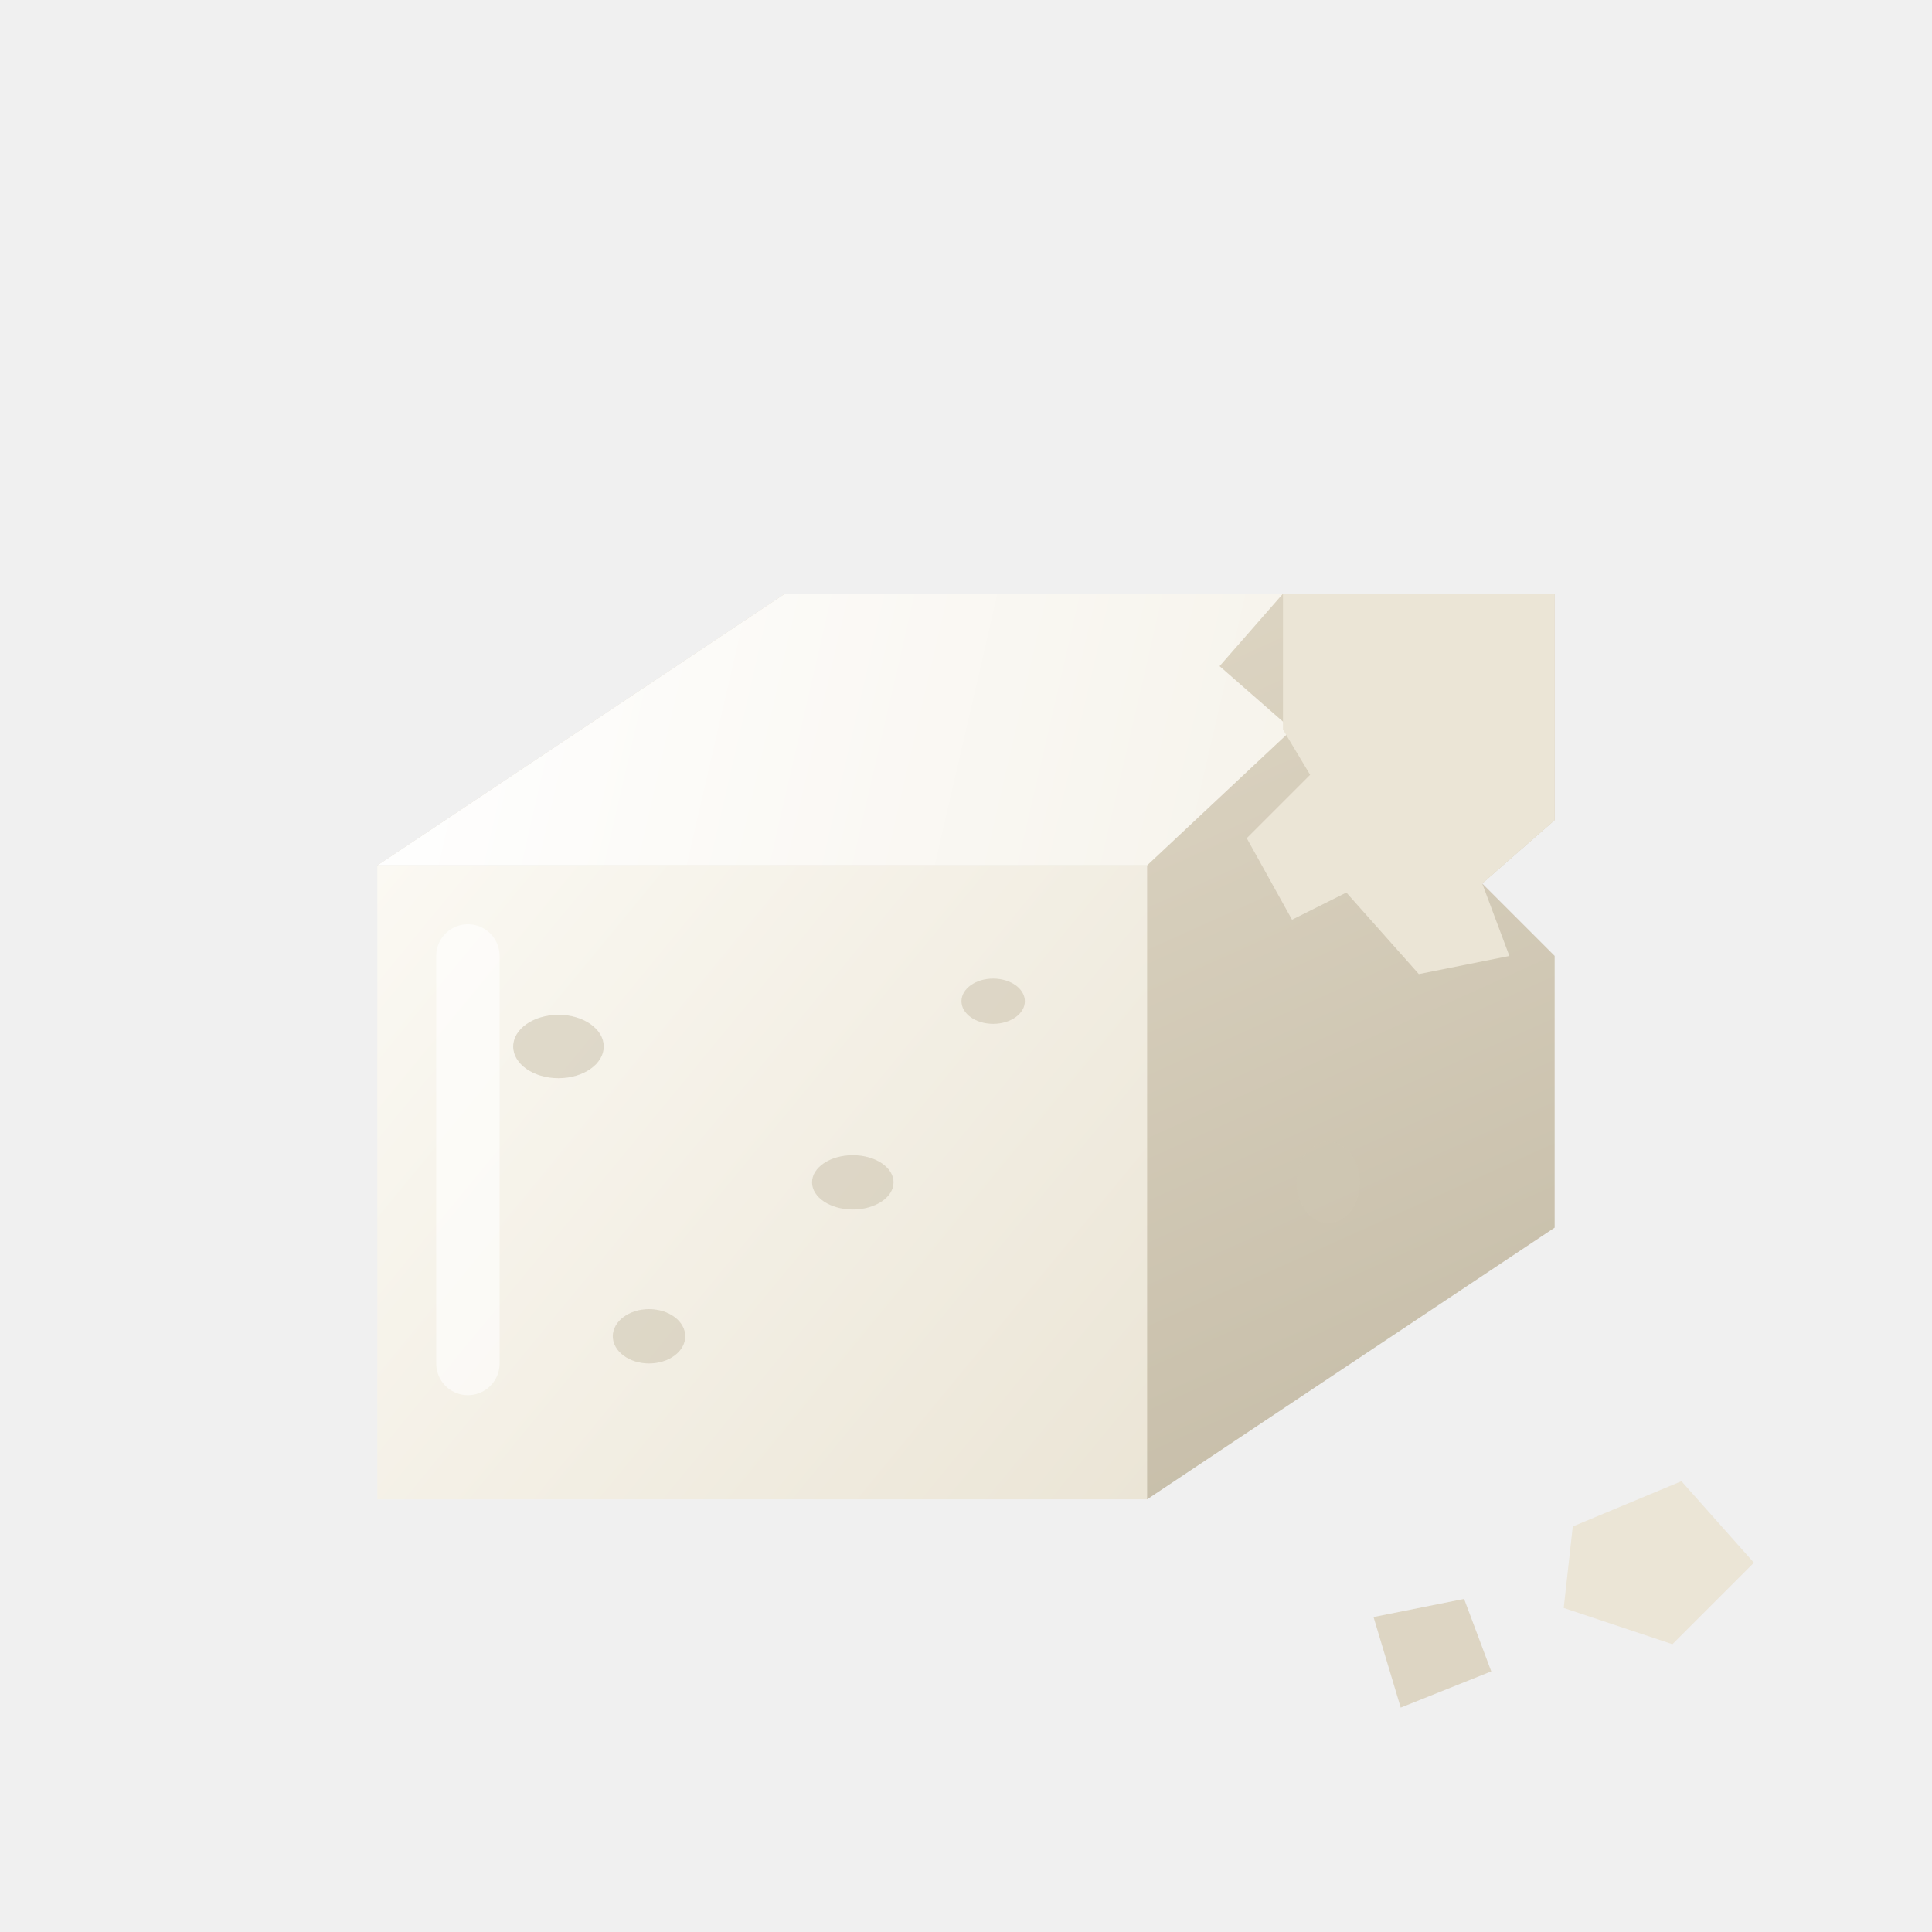
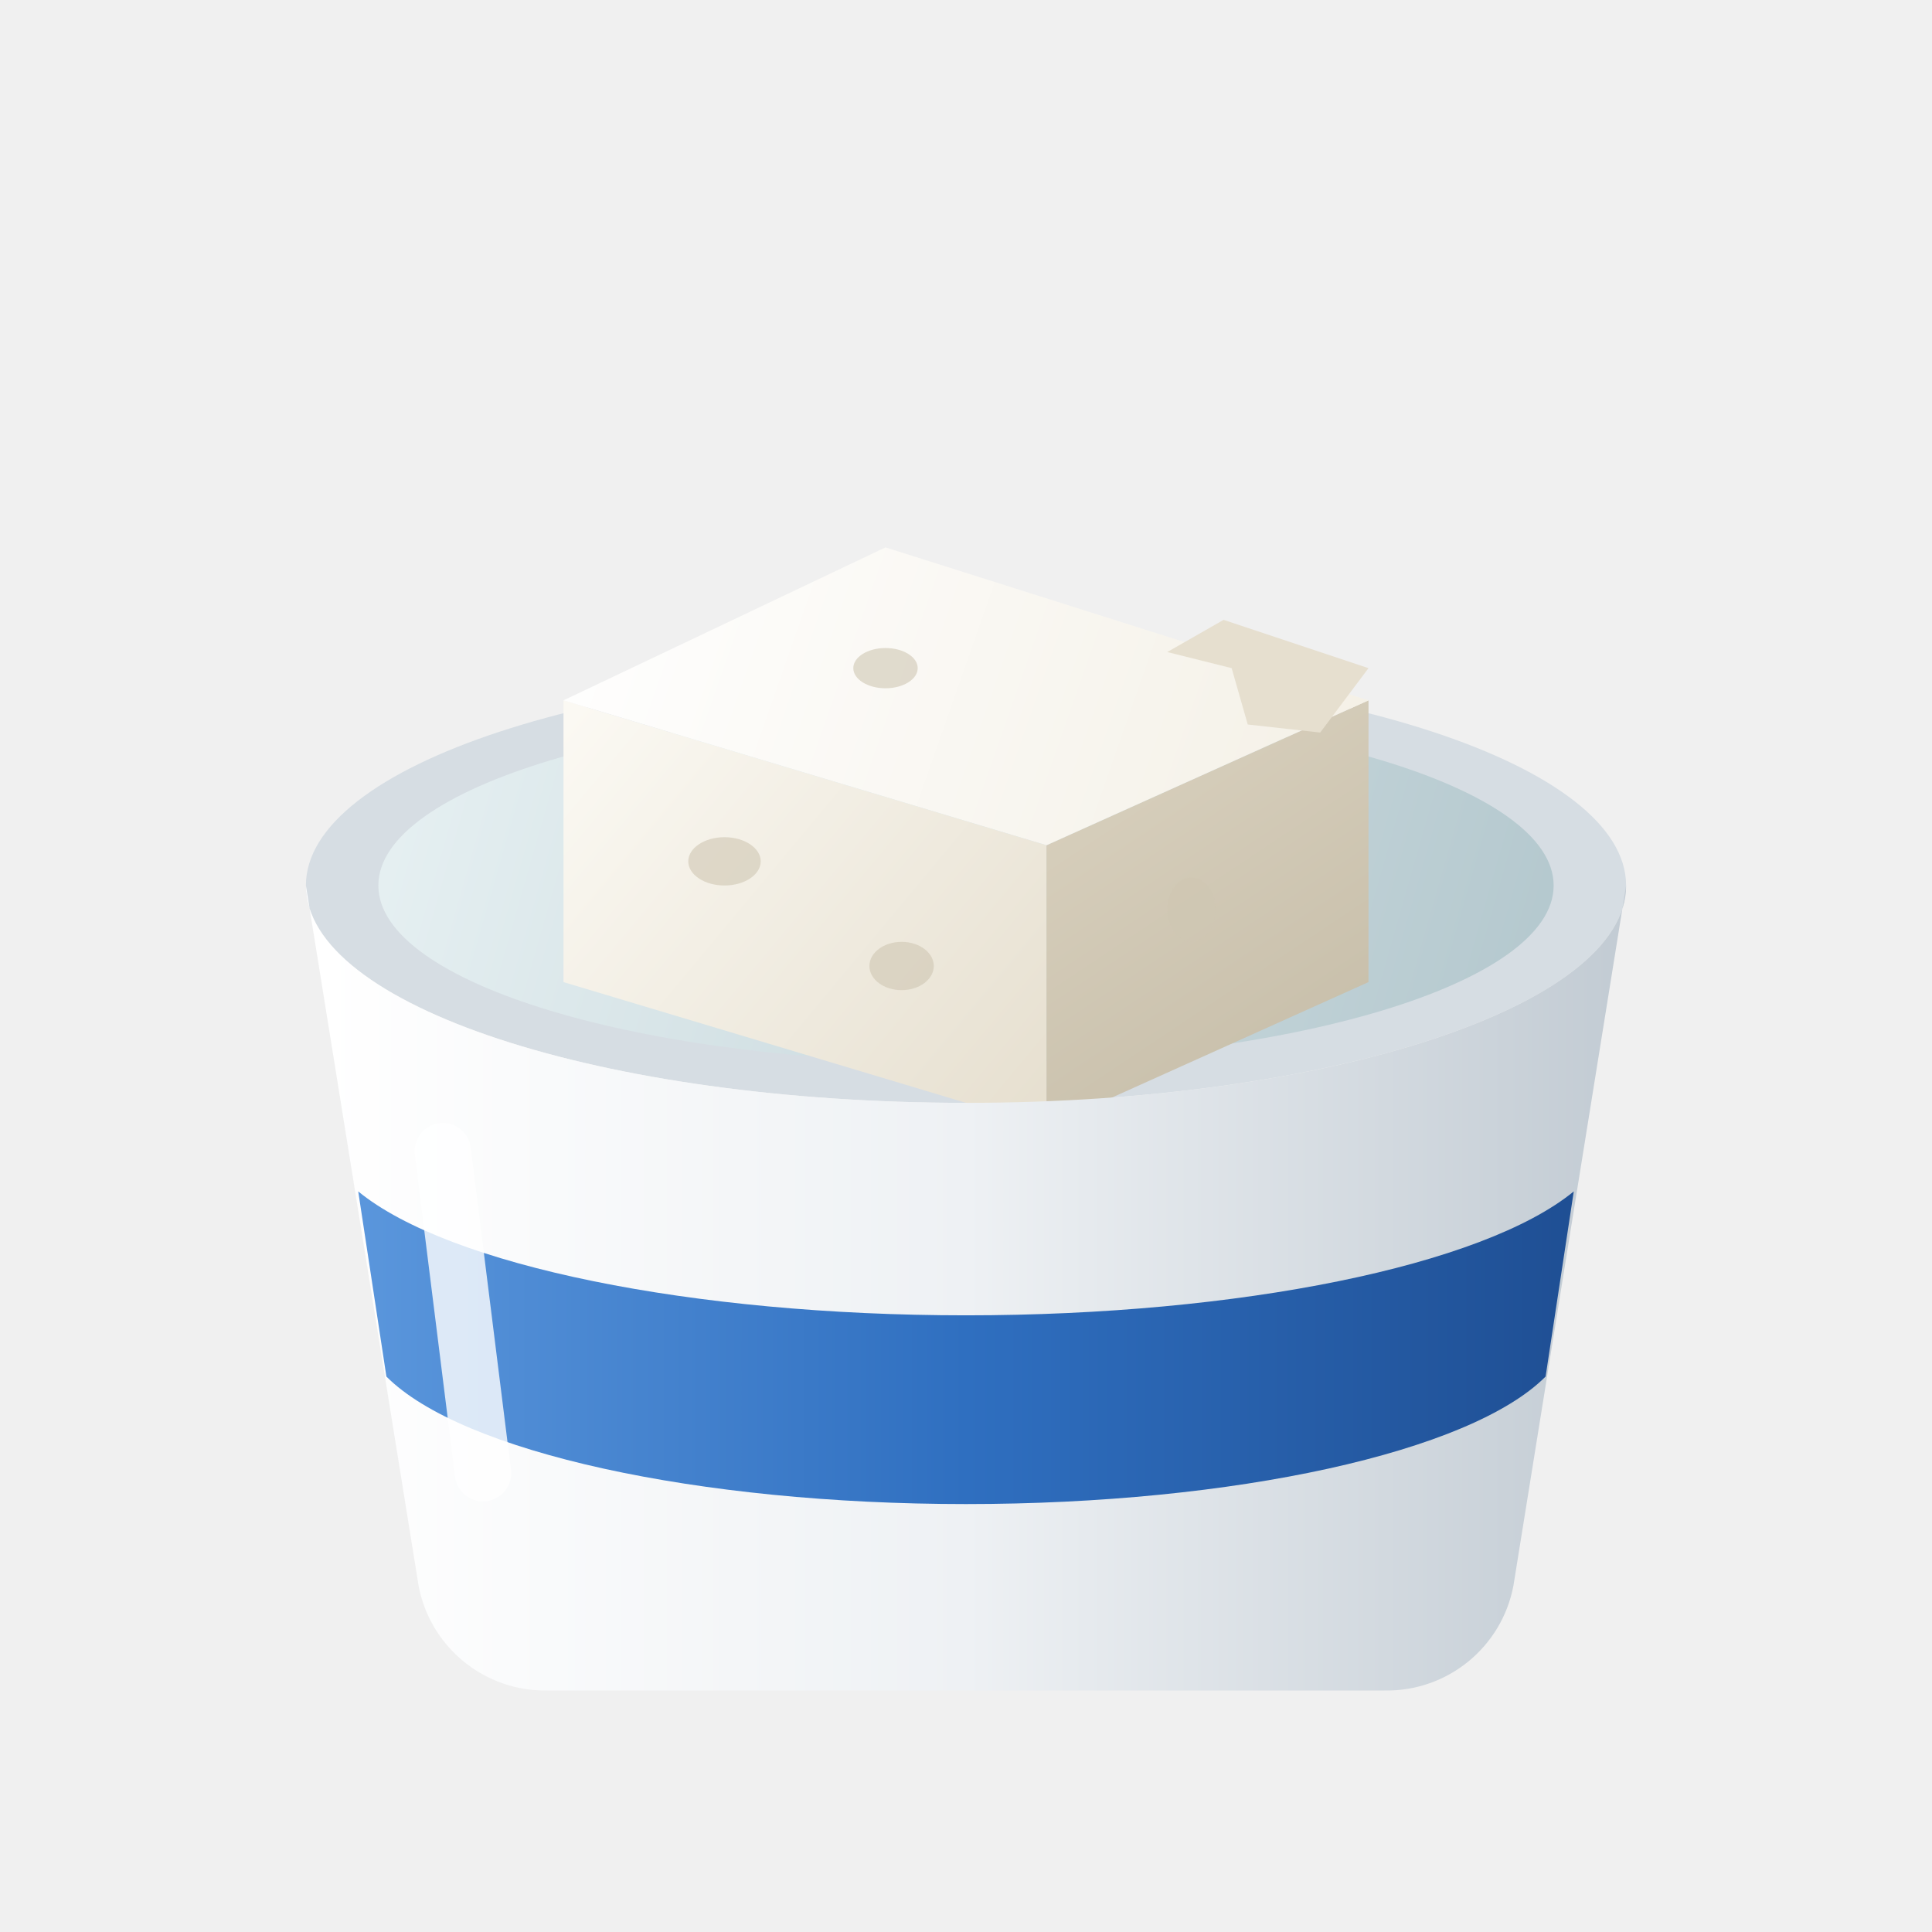
- <svg xmlns="http://www.w3.org/2000/svg" width="48" height="48" viewBox="0 0 48 48" role="img" aria-label="Block of feta cheese">
+ <svg xmlns="http://www.w3.org/2000/svg" width="48" height="48" viewBox="0 0 48 48" role="img" aria-label="Block of feta in a tub of brine">
  <defs>
-     <linearGradient id="t" x1="11" y1="16" x2="37" y2="22" gradientUnits="userSpaceOnUse">
+     <linearGradient id="tb" x1="8" y1="0" x2="40" y2="0" gradientUnits="userSpaceOnUse">
+       <stop offset="0" stop-color="#ffffff" />
+       <stop offset=".5" stop-color="#eef1f4" />
+       <stop offset="1" stop-color="#c3ccd4" />
+     </linearGradient>
+     <linearGradient id="br" x1="10" y1="18" x2="38" y2="26" gradientUnits="userSpaceOnUse">
+       <stop offset="0" stop-color="#e6f0f2" />
+       <stop offset="1" stop-color="#b4c8ce" />
+     </linearGradient>
+     <linearGradient id="bd" x1="9" y1="0" x2="39" y2="0" gradientUnits="userSpaceOnUse">
+       <stop offset="0" stop-color="#5a96dc" />
+       <stop offset=".5" stop-color="#2f6fc0" />
+       <stop offset="1" stop-color="#1f4f94" />
+     </linearGradient>
+     <linearGradient id="t" x1="14" y1="13" x2="34" y2="20" gradientUnits="userSpaceOnUse">
      <stop offset="0" stop-color="#ffffff" />
      <stop offset="1" stop-color="#f4f0e6" />
    </linearGradient>
-     <linearGradient id="fr" x1="11" y1="22" x2="28" y2="36" gradientUnits="userSpaceOnUse">
+     <linearGradient id="fl" x1="14" y1="18" x2="26" y2="28" gradientUnits="userSpaceOnUse">
      <stop offset="0" stop-color="#fbf9f3" />
-       <stop offset="1" stop-color="#ebe5d6" />
+       <stop offset="1" stop-color="#e6dfcf" />
    </linearGradient>
-     <linearGradient id="sd" x1="28" y1="16" x2="37" y2="36" gradientUnits="userSpaceOnUse">
+     <linearGradient id="fr" x1="26" y1="16" x2="34" y2="28" gradientUnits="userSpaceOnUse">
      <stop offset="0" stop-color="#ddd5c3" />
      <stop offset="1" stop-color="#c4bba6" />
    </linearGradient>
  </defs>
-   <g transform="translate(-3 -3.25) scale(1.125)">
-     <path d="M11 22 20 16h17v5l-1.6 1.4L37 24v6l-9 6Z" fill="url(#sd)" />
-     <path d="M11 22h17v14H11Z" fill="url(#fr)" />
-     <path d="M11 22 20 16h11l-1.4 1.6L31.2 19 28 22Z" fill="url(#t)" />
-     <path d="M31 16h6v5l-1.6 1.4.6 1.6-2 .4-1.6-1.8-1.2.6-1-1.8 1.4-1.4L31 19Z" fill="#ebe5d6" />
-     <g fill="#cfc6b2" fill-opacity=".6">
-       <ellipse cx="15" cy="26" rx="1" ry=".7" />
-       <ellipse cx="21.5" cy="29" rx=".9" ry=".6" />
-       <ellipse cx="17" cy="32.4" rx=".8" ry=".6" />
-       <ellipse cx="24.6" cy="25" rx=".7" ry=".5" />
-       <ellipse cx="32" cy="29" rx=".7" ry=".9" />
-     </g>
-     <path d="M37.4 36.6l2.4-1 1.6 1.8-1.8 1.8-2.4-.8Z" fill="#ebe5d6" />
-     <path d="M33 38.6l2-.4.6 1.6-2 .8Z" fill="#ddd5c3" />
-     <path d="M13 24v9" stroke="#fff" stroke-opacity=".6" stroke-width="1.4" stroke-linecap="round" />
+   <ellipse cx="24" cy="22" rx="16.4" ry="5.4" fill="#d6dde3" />
+   <ellipse cx="24" cy="22" rx="14.6" ry="4.4" fill="url(#br)" />
+   <path d="M14 17.4v7l12 3.6v-7Z" fill="url(#fl)" />
+   <path d="M26 21v7l8-3.6v-7Z" fill="url(#fr)" />
+   <path d="M14 17.4 22 13.6l12 3.8-8 3.6Z" fill="url(#t)" />
+   <path d="M30.4 15.4l3.6 1.2-1.2 1.6-1.8-.2-.4-1.4-1.6-.4Z" fill="#e6dfcf" />
+   <g fill="#cfc6b2" fill-opacity=".6">
+     <ellipse cx="18" cy="21.4" rx=".9" ry=".6" />
+     <ellipse cx="22.4" cy="24" rx=".8" ry=".6" />
+     <ellipse cx="22" cy="16.6" rx=".8" ry=".5" />
+     <ellipse cx="29.6" cy="22.6" rx=".6" ry=".8" />
  </g>
+   <path d="M7.6 22a16.4 5.4 0 0 0 32.8 0l-2.8 17.4a3.2 3.2 0 0 1-3.2 2.6H13.6a3.2 3.2 0 0 1-3.2-2.6Z" fill="url(#tb)" />
+   <path d="M8.9 29.6a16 4.6 0 0 0 30.2 0l-.7 4.6a15 4.4 0 0 1-28.8 0Z" fill="url(#bd)" />
+   <path d="M11 28.6l1 8" stroke="#fff" stroke-opacity=".8" stroke-width="1.4" stroke-linecap="round" />
</svg>
